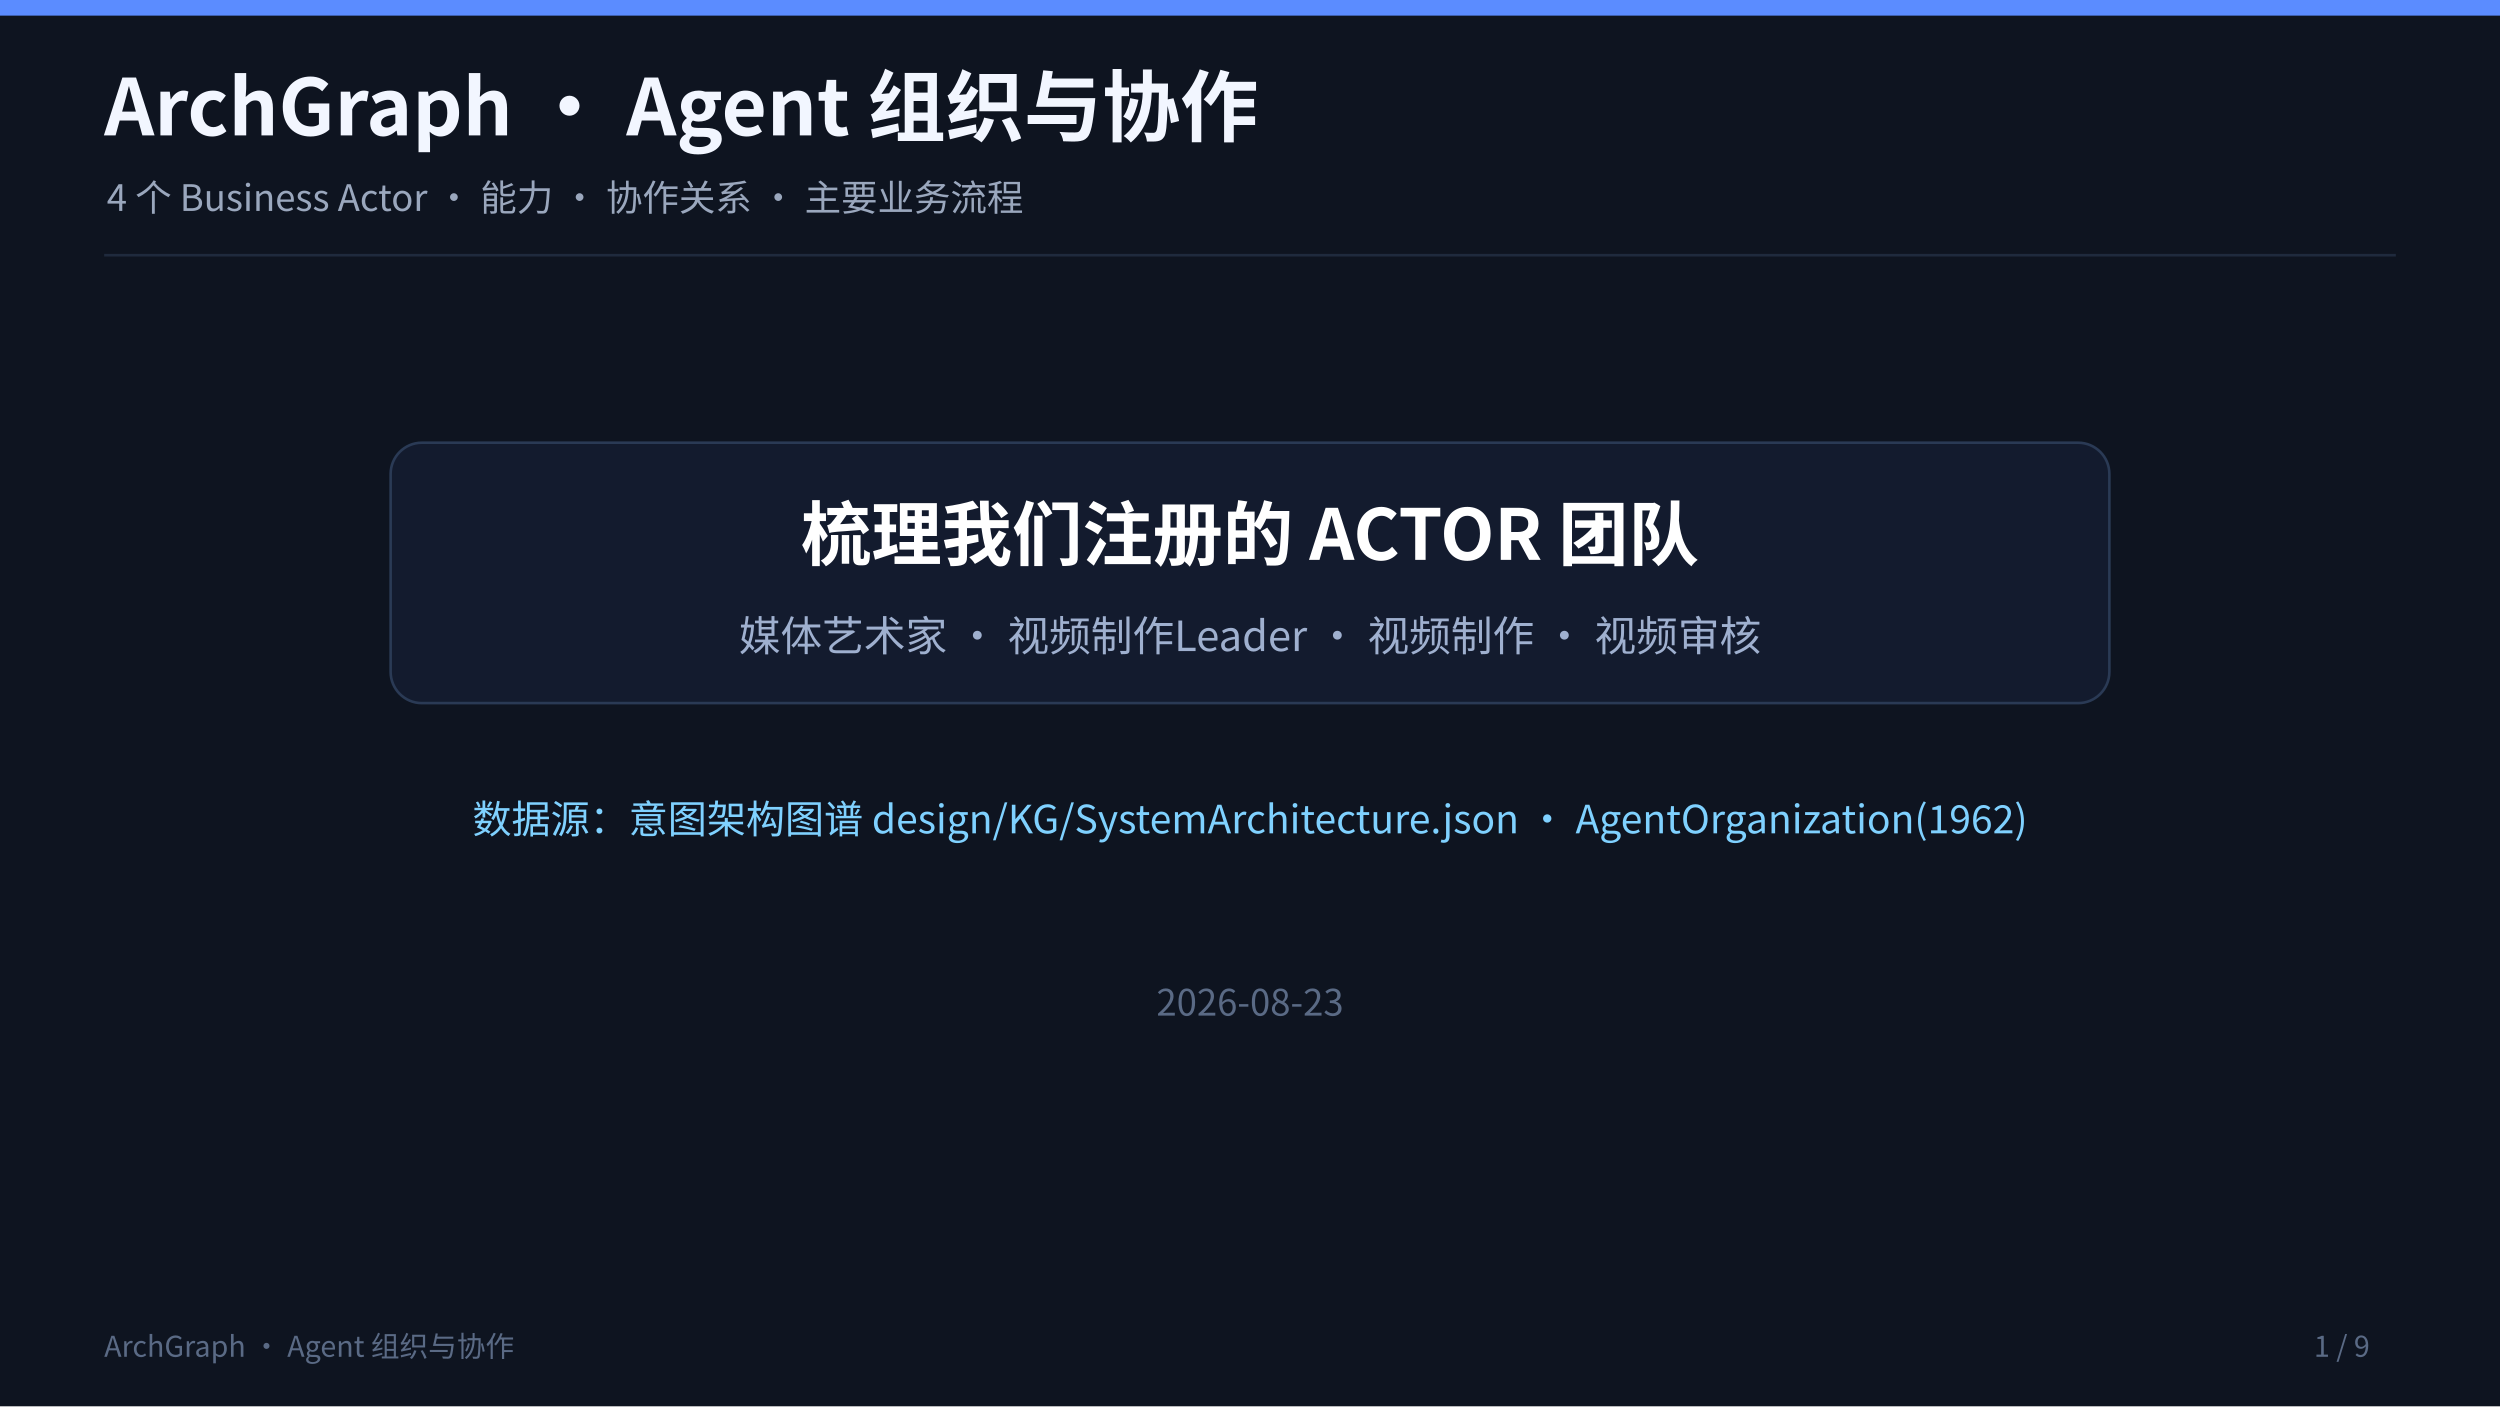
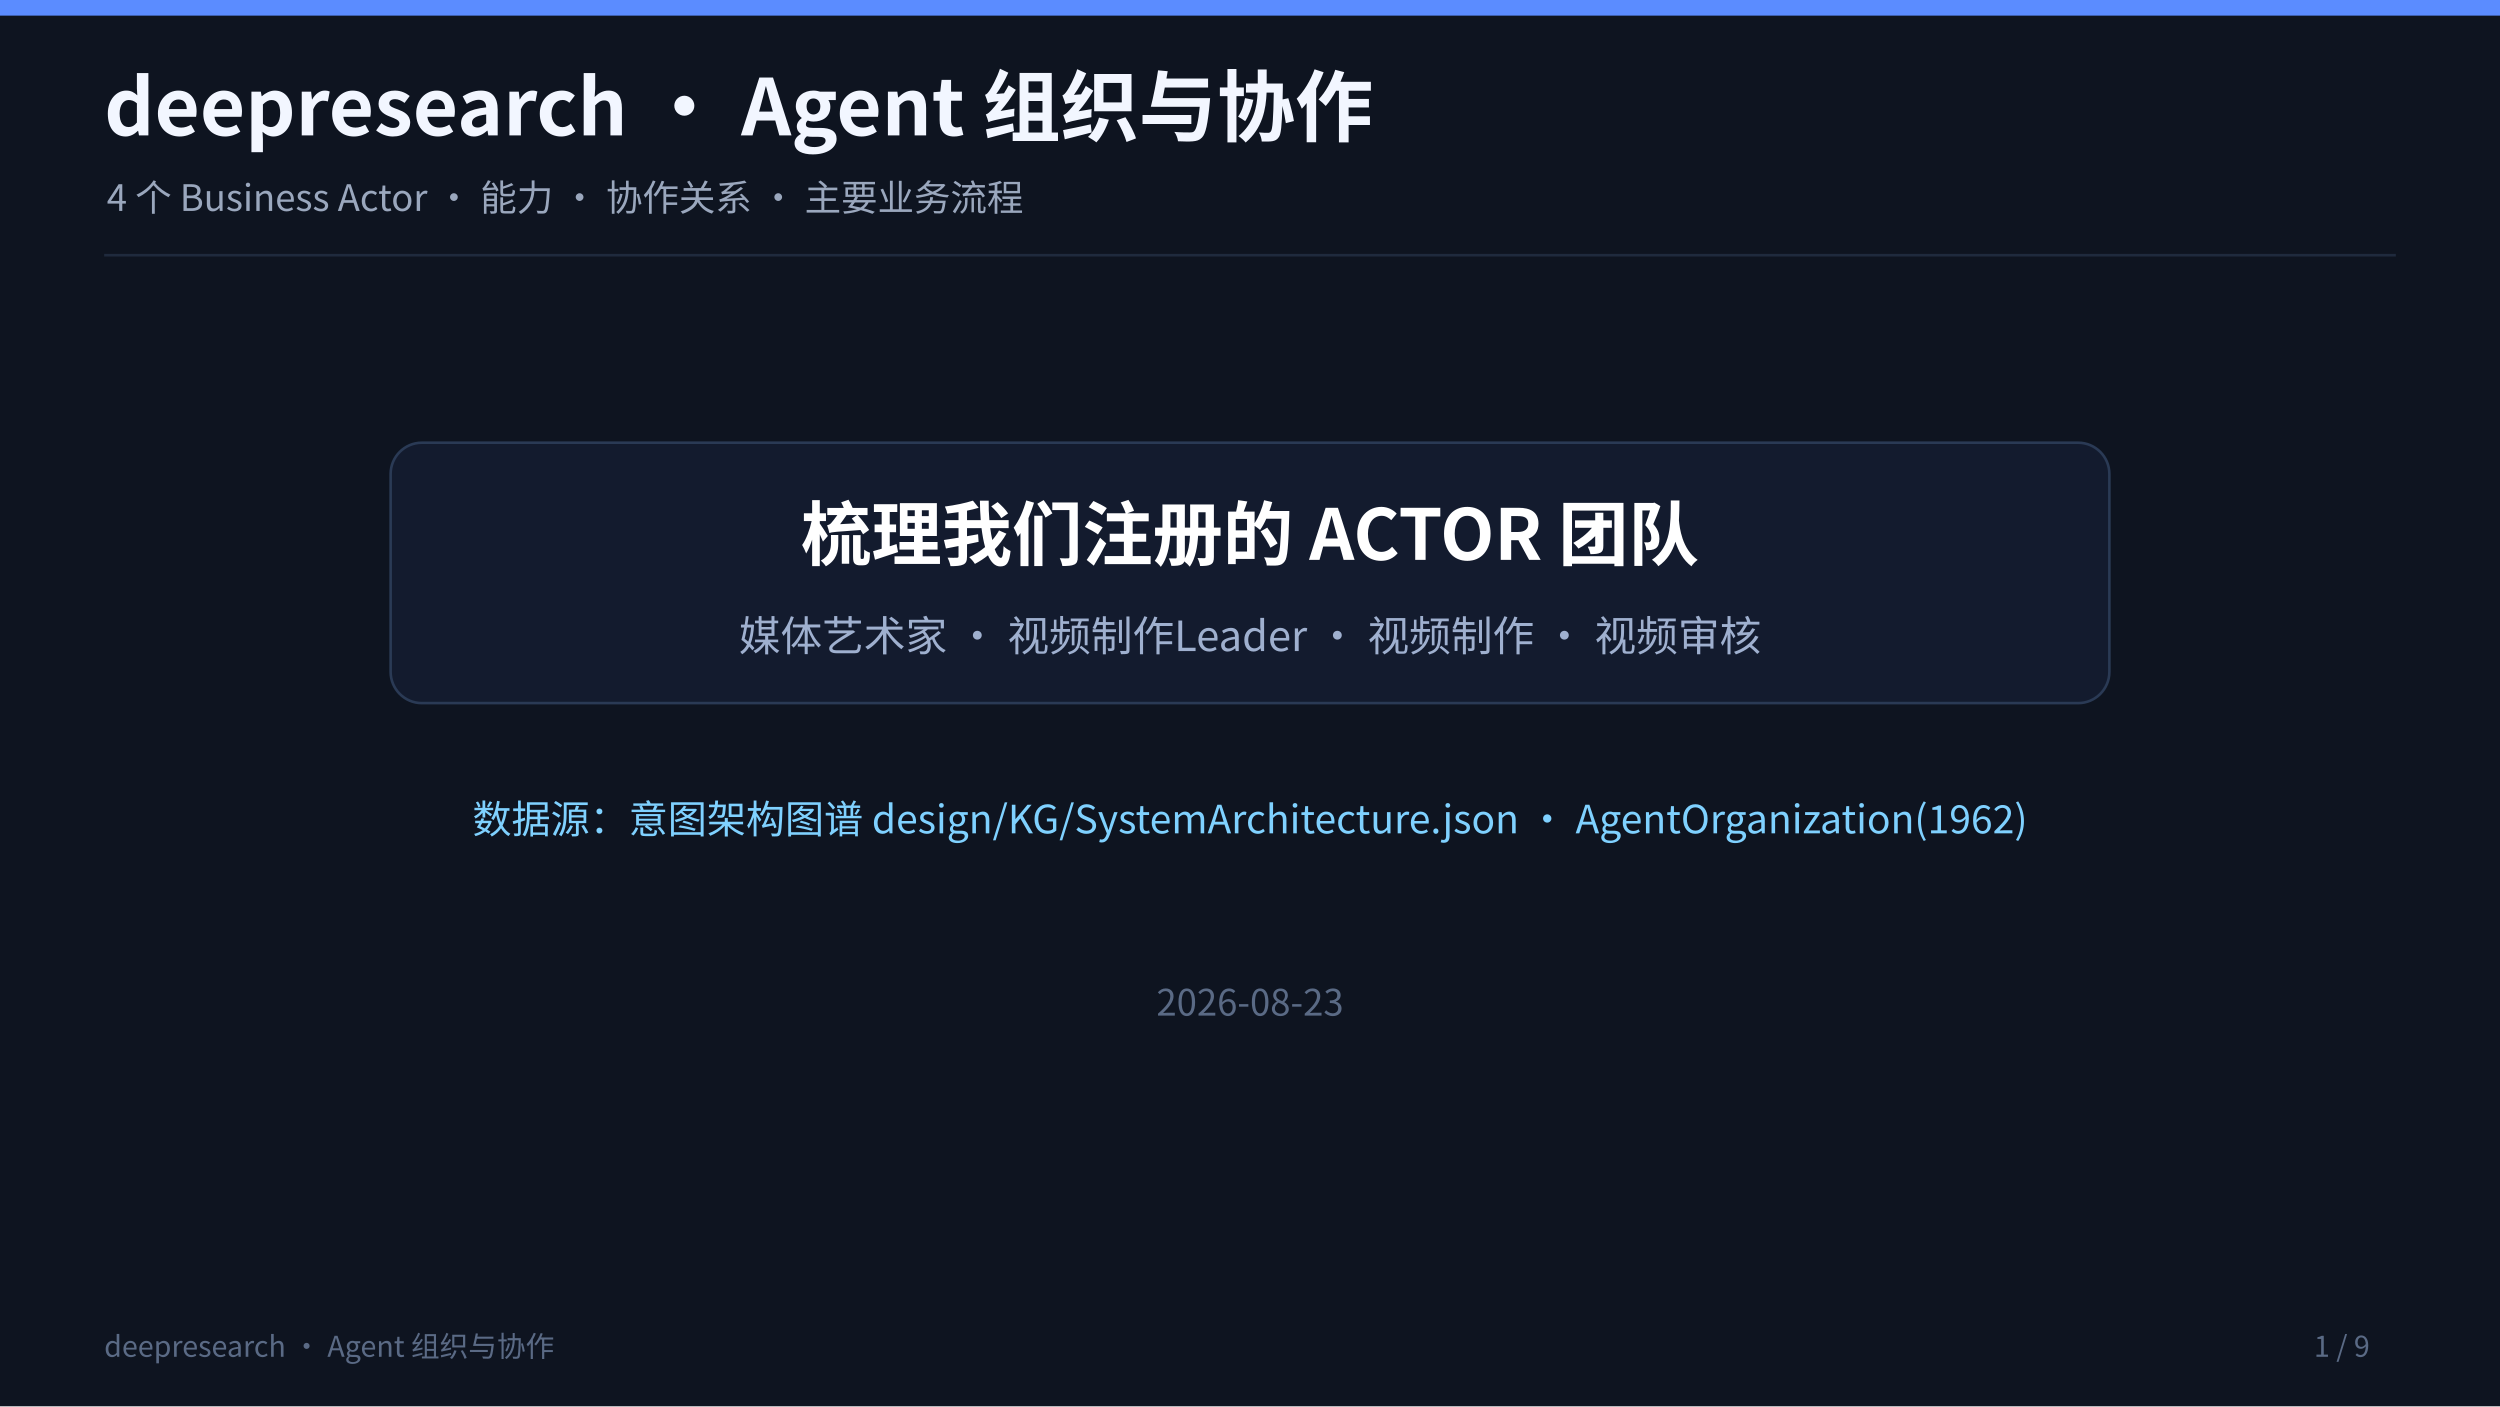
<svg xmlns="http://www.w3.org/2000/svg" width="1920" height="1080" viewBox="0 0 1920 1080">
  <rect x="0" y="0" width="1920" height="1080" fill="#0e1420" />
  <rect x="0" y="0" width="1920" height="12" fill="#5b8cff" />
-   <text x="80" y="104" font-family="'Microsoft YaHei','PingFang SC','Noto Sans CJK SC',sans-serif" font-size="60" font-weight="bold" fill="#f2f6ff">ArchGraph · Agent 组织与协作</text>
+   <text x="80" y="104" font-family="'Microsoft YaHei','PingFang SC','Noto Sans CJK SC',sans-serif" font-size="60" font-weight="bold" fill="#f2f6ff">deepresearch · Agent 组织与协作</text>
  <text x="82" y="162" font-family="'Microsoft YaHei','PingFang SC','Noto Sans CJK SC',sans-serif" font-size="28" fill="#9aa7bd">4 个 Business Actor · 能力 · 协作关系 · 主要业务流程</text>
  <line x1="80" y1="196" x2="1840" y2="196" stroke="#1f2a3d" stroke-width="2" />
-   <text x="80" y="1042" font-family="'Microsoft YaHei','PingFang SC','Noto Sans CJK SC',sans-serif" font-size="22" fill="#5a6a85">ArchGraph · Agent 组织与协作</text>
+   <text x="80" y="1042" font-family="'Microsoft YaHei','PingFang SC','Noto Sans CJK SC',sans-serif" font-size="22" fill="#5a6a85">deepresearch · Agent 组织与协作</text>
  <text x="1820" y="1042" font-family="'Microsoft YaHei','PingFang SC','Noto Sans CJK SC',sans-serif" font-size="22" fill="#5a6a85" text-anchor="end">1 / 9</text>
  <rect x="300" y="340" width="1320" height="200" rx="24" fill="#131b2e" stroke="#2a3a55" stroke-width="2" />
  <text x="960" y="430" font-family="'Microsoft YaHei','PingFang SC','Noto Sans CJK SC',sans-serif" font-size="54" font-weight="bold" fill="#ffffff" text-anchor="middle">梳理我们注册的 ACTOR 团队</text>
  <text x="960" y="500" font-family="'Microsoft YaHei','PingFang SC','Noto Sans CJK SC',sans-serif" font-size="32" fill="#9fb0cf" text-anchor="middle">媒体艺术家  ·  视频制作Leader  ·  视频制作  ·  视频审核</text>
  <text x="960" y="640" font-family="'Microsoft YaHei','PingFang SC','Noto Sans CJK SC',sans-serif" font-size="30" fill="#7fd1ff" text-anchor="middle">数据源：意图架构图谱 design/KG/SystemArchitecture.json · AgentOrganization(1962)</text>
  <text x="960" y="780" font-family="'Microsoft YaHei','PingFang SC','Noto Sans CJK SC',sans-serif" font-size="28" fill="#5a6a85" text-anchor="middle">2026-08-23</text>
</svg>
